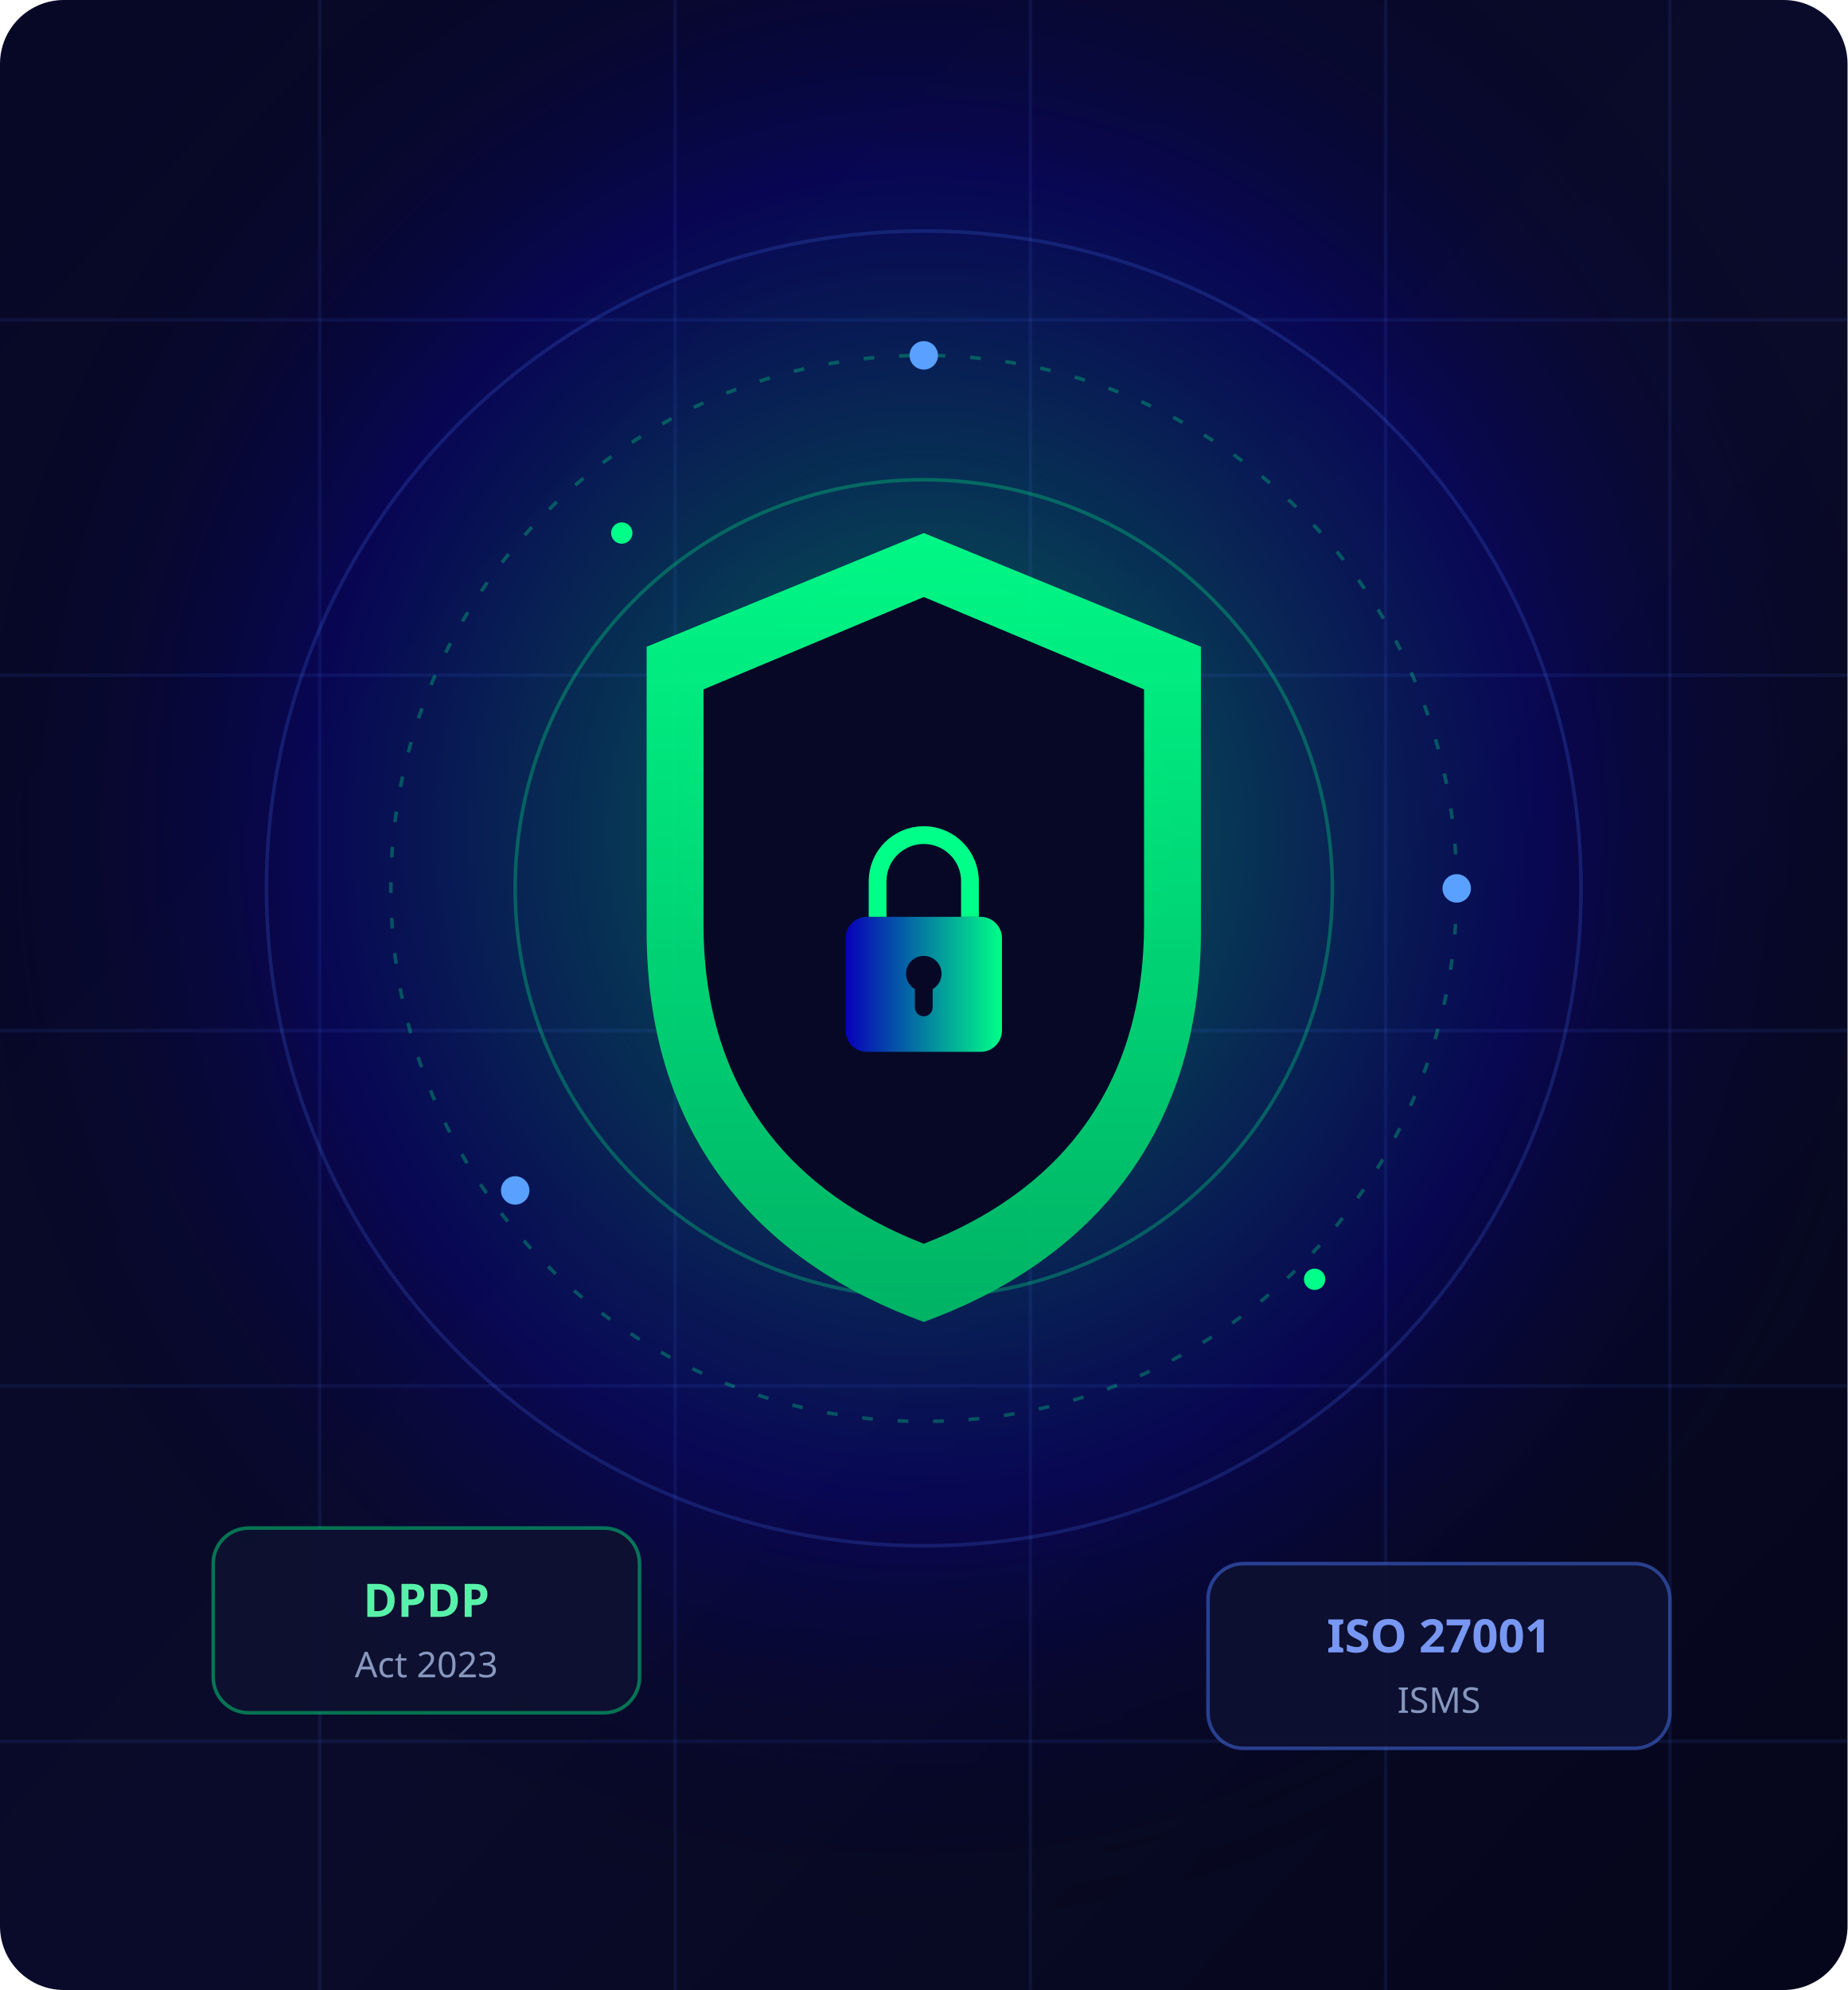
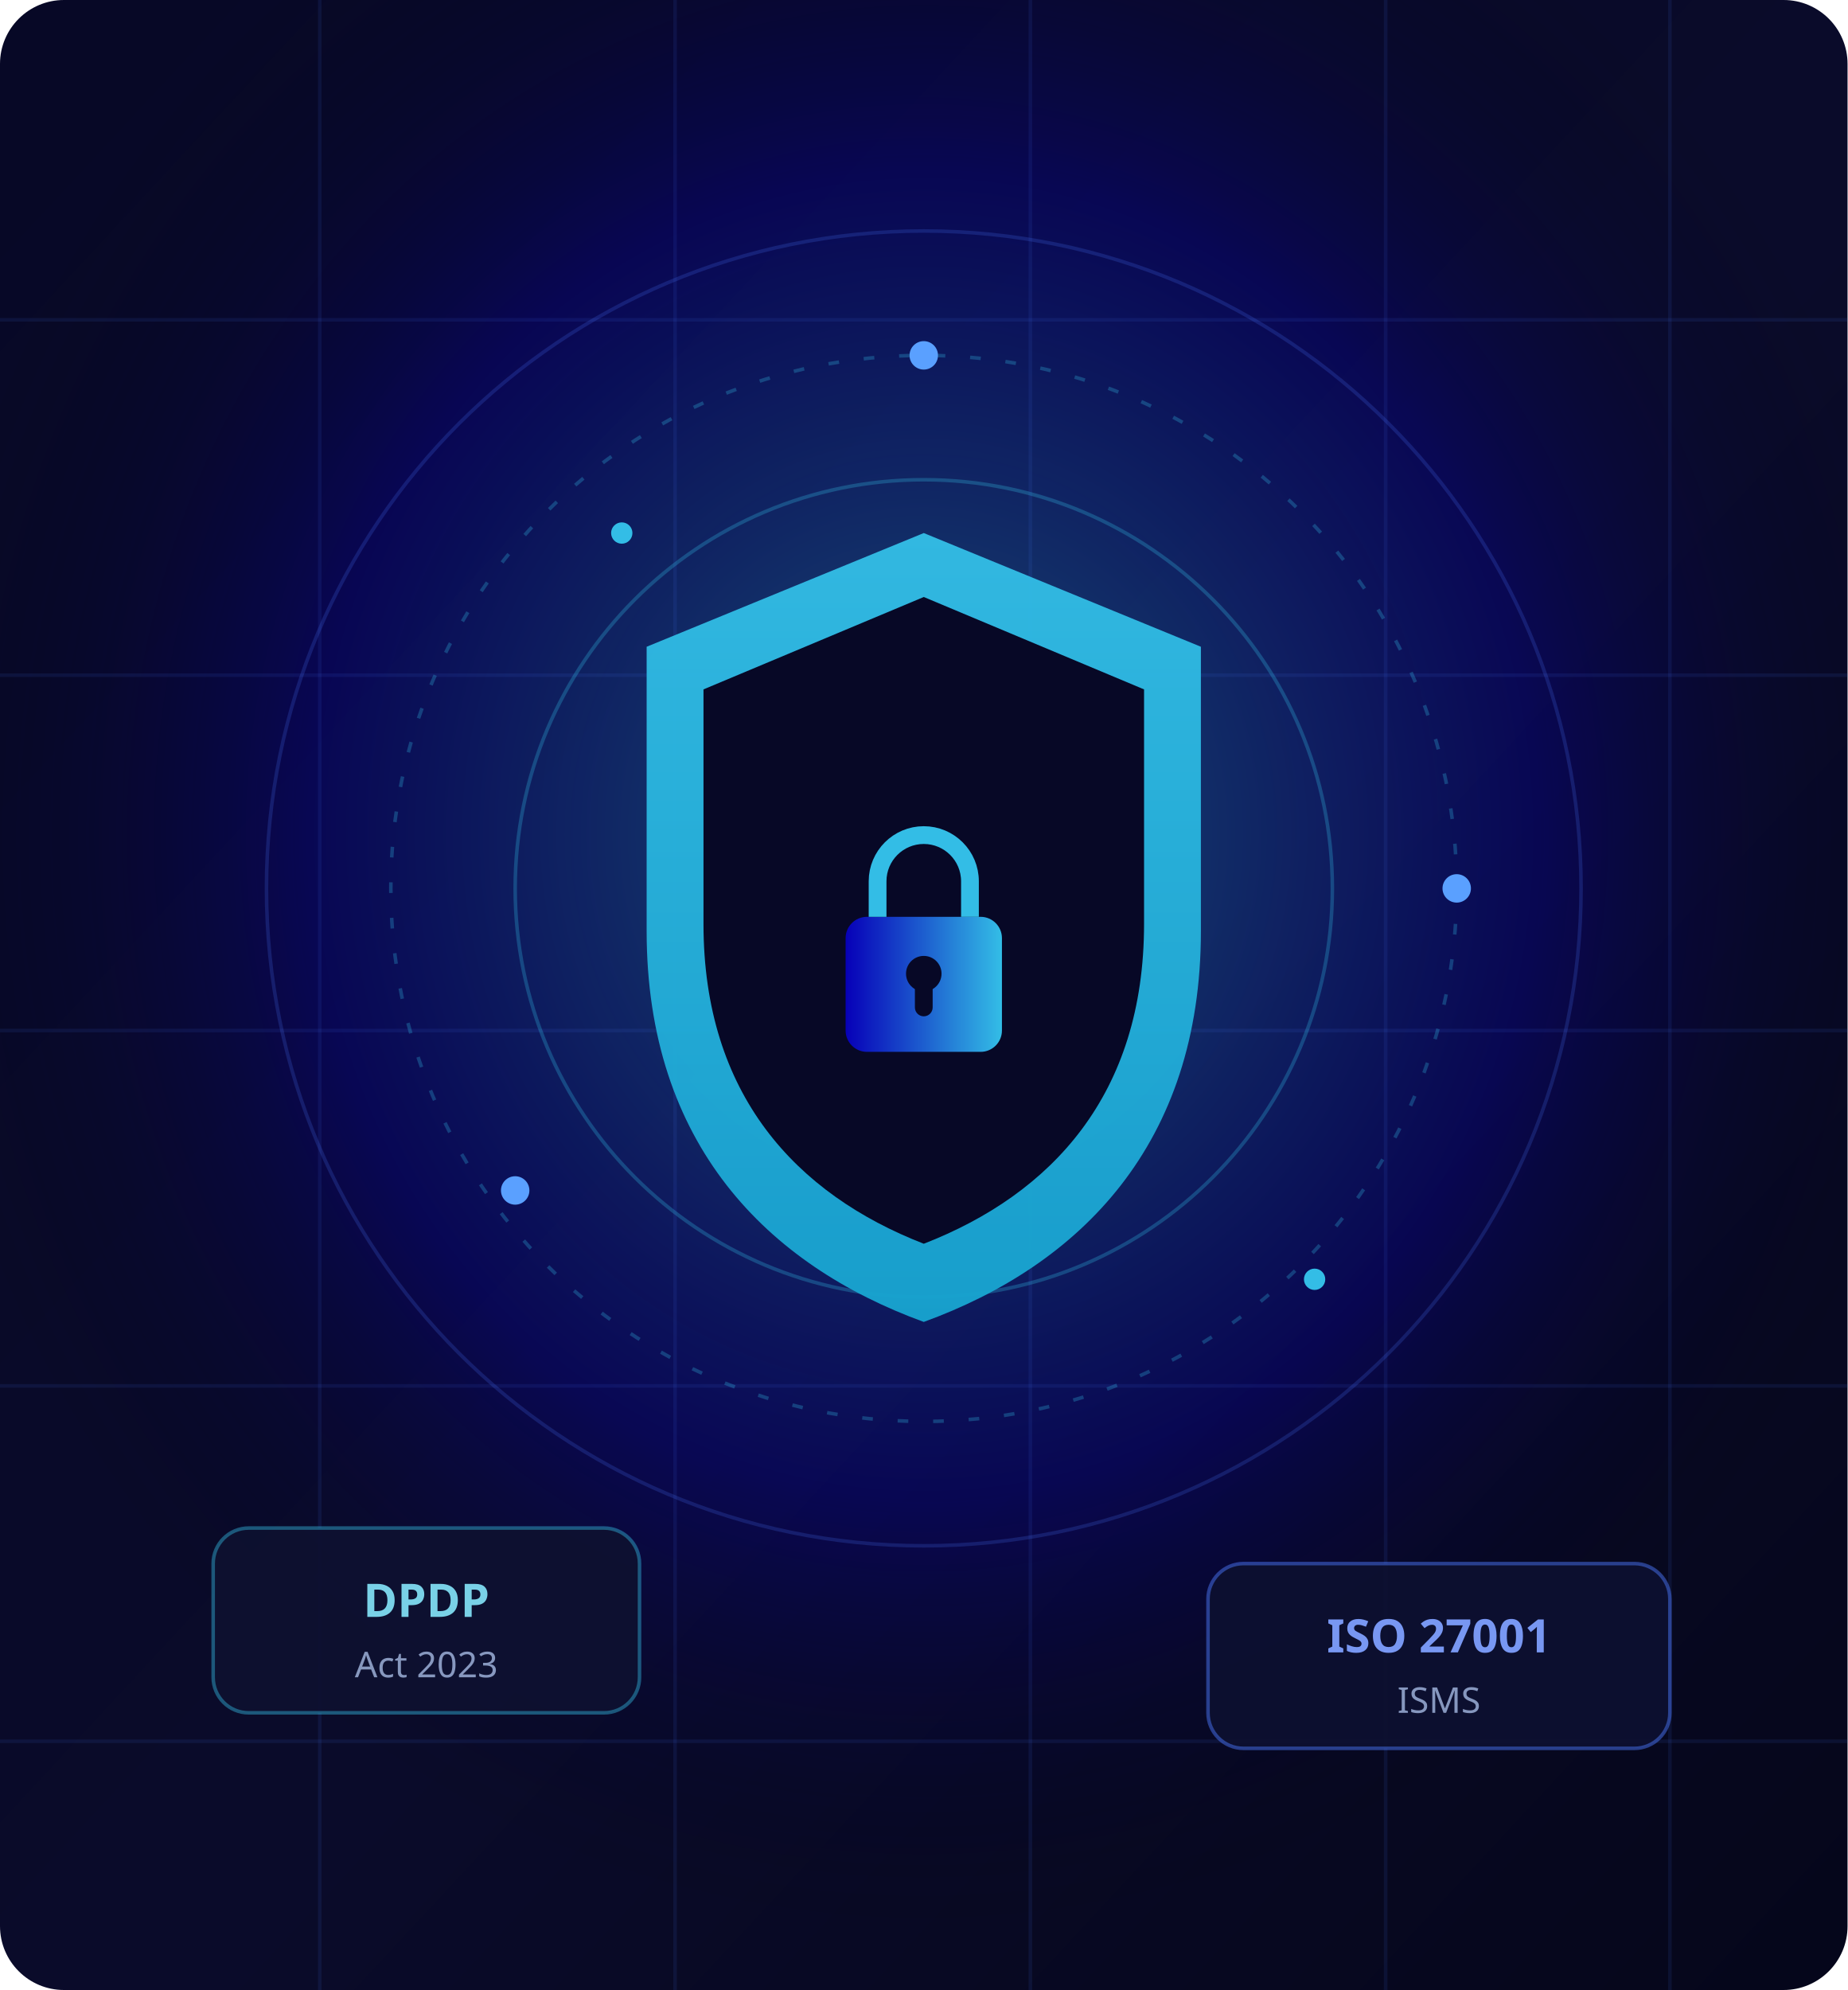
<svg xmlns="http://www.w3.org/2000/svg" viewBox="0 0 520 560" width="520" height="560">
  <defs>
    <linearGradient id="bg" x1="0" y1="0" x2="1" y2="1">
      <stop offset="0" stop-color="#070826" />
      <stop offset="0.55" stop-color="#0a0b2a" />
      <stop offset="1" stop-color="#05061a" />
    </linearGradient>
    <radialGradient id="glow" cx="0.5" cy="0.42" r="0.55">
-       <stop offset="0" stop-color="#00ff88" stop-opacity="0.42" />
+       <stop offset="0" stop-color="#33bde6" stop-opacity="0.42" />
      <stop offset="0.6" stop-color="#0700b8" stop-opacity="0.30" />
      <stop offset="1" stop-color="#000" stop-opacity="0" />
    </radialGradient>
    <linearGradient id="shieldg" x1="0" y1="0" x2="0" y2="1">
-       <stop offset="0" stop-color="#00ff88" />
-       <stop offset="1" stop-color="#00b866" />
+       <stop offset="0" stop-color="#33bde6" />
+       <stop offset="1" stop-color="#17a3cf" />
    </linearGradient>
    <linearGradient id="brandg" x1="0" y1="0" x2="1" y2="0">
      <stop offset="0" stop-color="#0700b8" />
-       <stop offset="1" stop-color="#00ff88" />
+       <stop offset="1" stop-color="#33bde6" />
    </linearGradient>
  </defs>
  <rect width="520" height="560" rx="18" fill="url(#bg)" />
  <rect width="520" height="560" rx="18" fill="url(#glow)" />
  <g stroke="#4d7bff" stroke-opacity="0.10" stroke-width="1">
    <path d="M0 90 H520 M0 190 H520 M0 290 H520 M0 390 H520 M0 490 H520" />
    <path d="M90 0 V560 M190 0 V560 M290 0 V560 M390 0 V560 M470 0 V560" />
  </g>
-   <g fill="none" stroke="#00ff88" stroke-opacity="0.28">
+   <g fill="none" stroke="#33bde6" stroke-opacity="0.28">
    <circle cx="260" cy="250" r="150" stroke-dasharray="3 7" />
    <circle cx="260" cy="250" r="115" />
    <circle cx="260" cy="250" r="185" stroke="#4d7bff" stroke-opacity="0.20" />
  </g>
  <g fill="#5aa0ff">
    <circle cx="260" cy="100" r="4" />
    <circle cx="410" cy="250" r="4" />
    <circle cx="145" cy="335" r="4" />
-     <circle cx="370" cy="360" r="3" fill="#00ff88" />
-     <circle cx="175" cy="150" r="3" fill="#00ff88" />
+     <circle cx="370" cy="360" r="3" fill="#33bde6" />
+     <circle cx="175" cy="150" r="3" fill="#33bde6" />
  </g>
  <path d="M260 150 L338 182 V262 C338 322 304 356 260 372 C216 356 182 322 182 262 V182 Z" fill="url(#shieldg)" opacity="0.96" />
  <path d="M260 168 L322 194 V260 C322 308 296 336 260 350 C224 336 198 308 198 260 V194 Z" fill="#070826" />
  <rect x="238" y="258" width="44" height="38" rx="6" fill="url(#brandg)" />
-   <path d="M247 258 v-10 a13 13 0 0 1 26 0 v10" fill="none" stroke="#00ff88" stroke-width="5" />
+   <path d="M247 258 v-10 a13 13 0 0 1 26 0 v10" fill="none" stroke="#33bde6" stroke-width="5" />
  <circle cx="260" cy="274" r="5" fill="#070826" />
  <rect x="257.5" y="274" width="5" height="12" rx="2.5" fill="#070826" />
  <g opacity="0.94">
-     <rect x="60" y="430" width="120" height="52" rx="10" fill="#0d1030" stroke="#00ff88" stroke-opacity="0.45" />
-     <text x="120" y="455" text-anchor="middle" fill="#5cffb0" font-family="Poppins, sans-serif" font-size="13" font-weight="600">DPDP</text>
+     <rect x="60" y="430" width="120" height="52" rx="10" fill="#0d1030" stroke="#33bde6" stroke-opacity="0.45" />
+     <text x="120" y="455" text-anchor="middle" fill="#7fddf2" font-family="Poppins, sans-serif" font-size="13" font-weight="600">DPDP</text>
    <text x="120" y="472" text-anchor="middle" fill="#8ea0c8" font-family="Poppins, sans-serif" font-size="10">Act 2023</text>
  </g>
  <g opacity="0.94">
    <rect x="340" y="440" width="130" height="52" rx="10" fill="#0d1030" stroke="#4d7bff" stroke-opacity="0.5" />
    <text x="405" y="465" text-anchor="middle" fill="#7fa0ff" font-family="Poppins, sans-serif" font-size="13" font-weight="600">ISO 27001</text>
    <text x="405" y="482" text-anchor="middle" fill="#8ea0c8" font-family="Poppins, sans-serif" font-size="10">ISMS</text>
  </g>
</svg>
